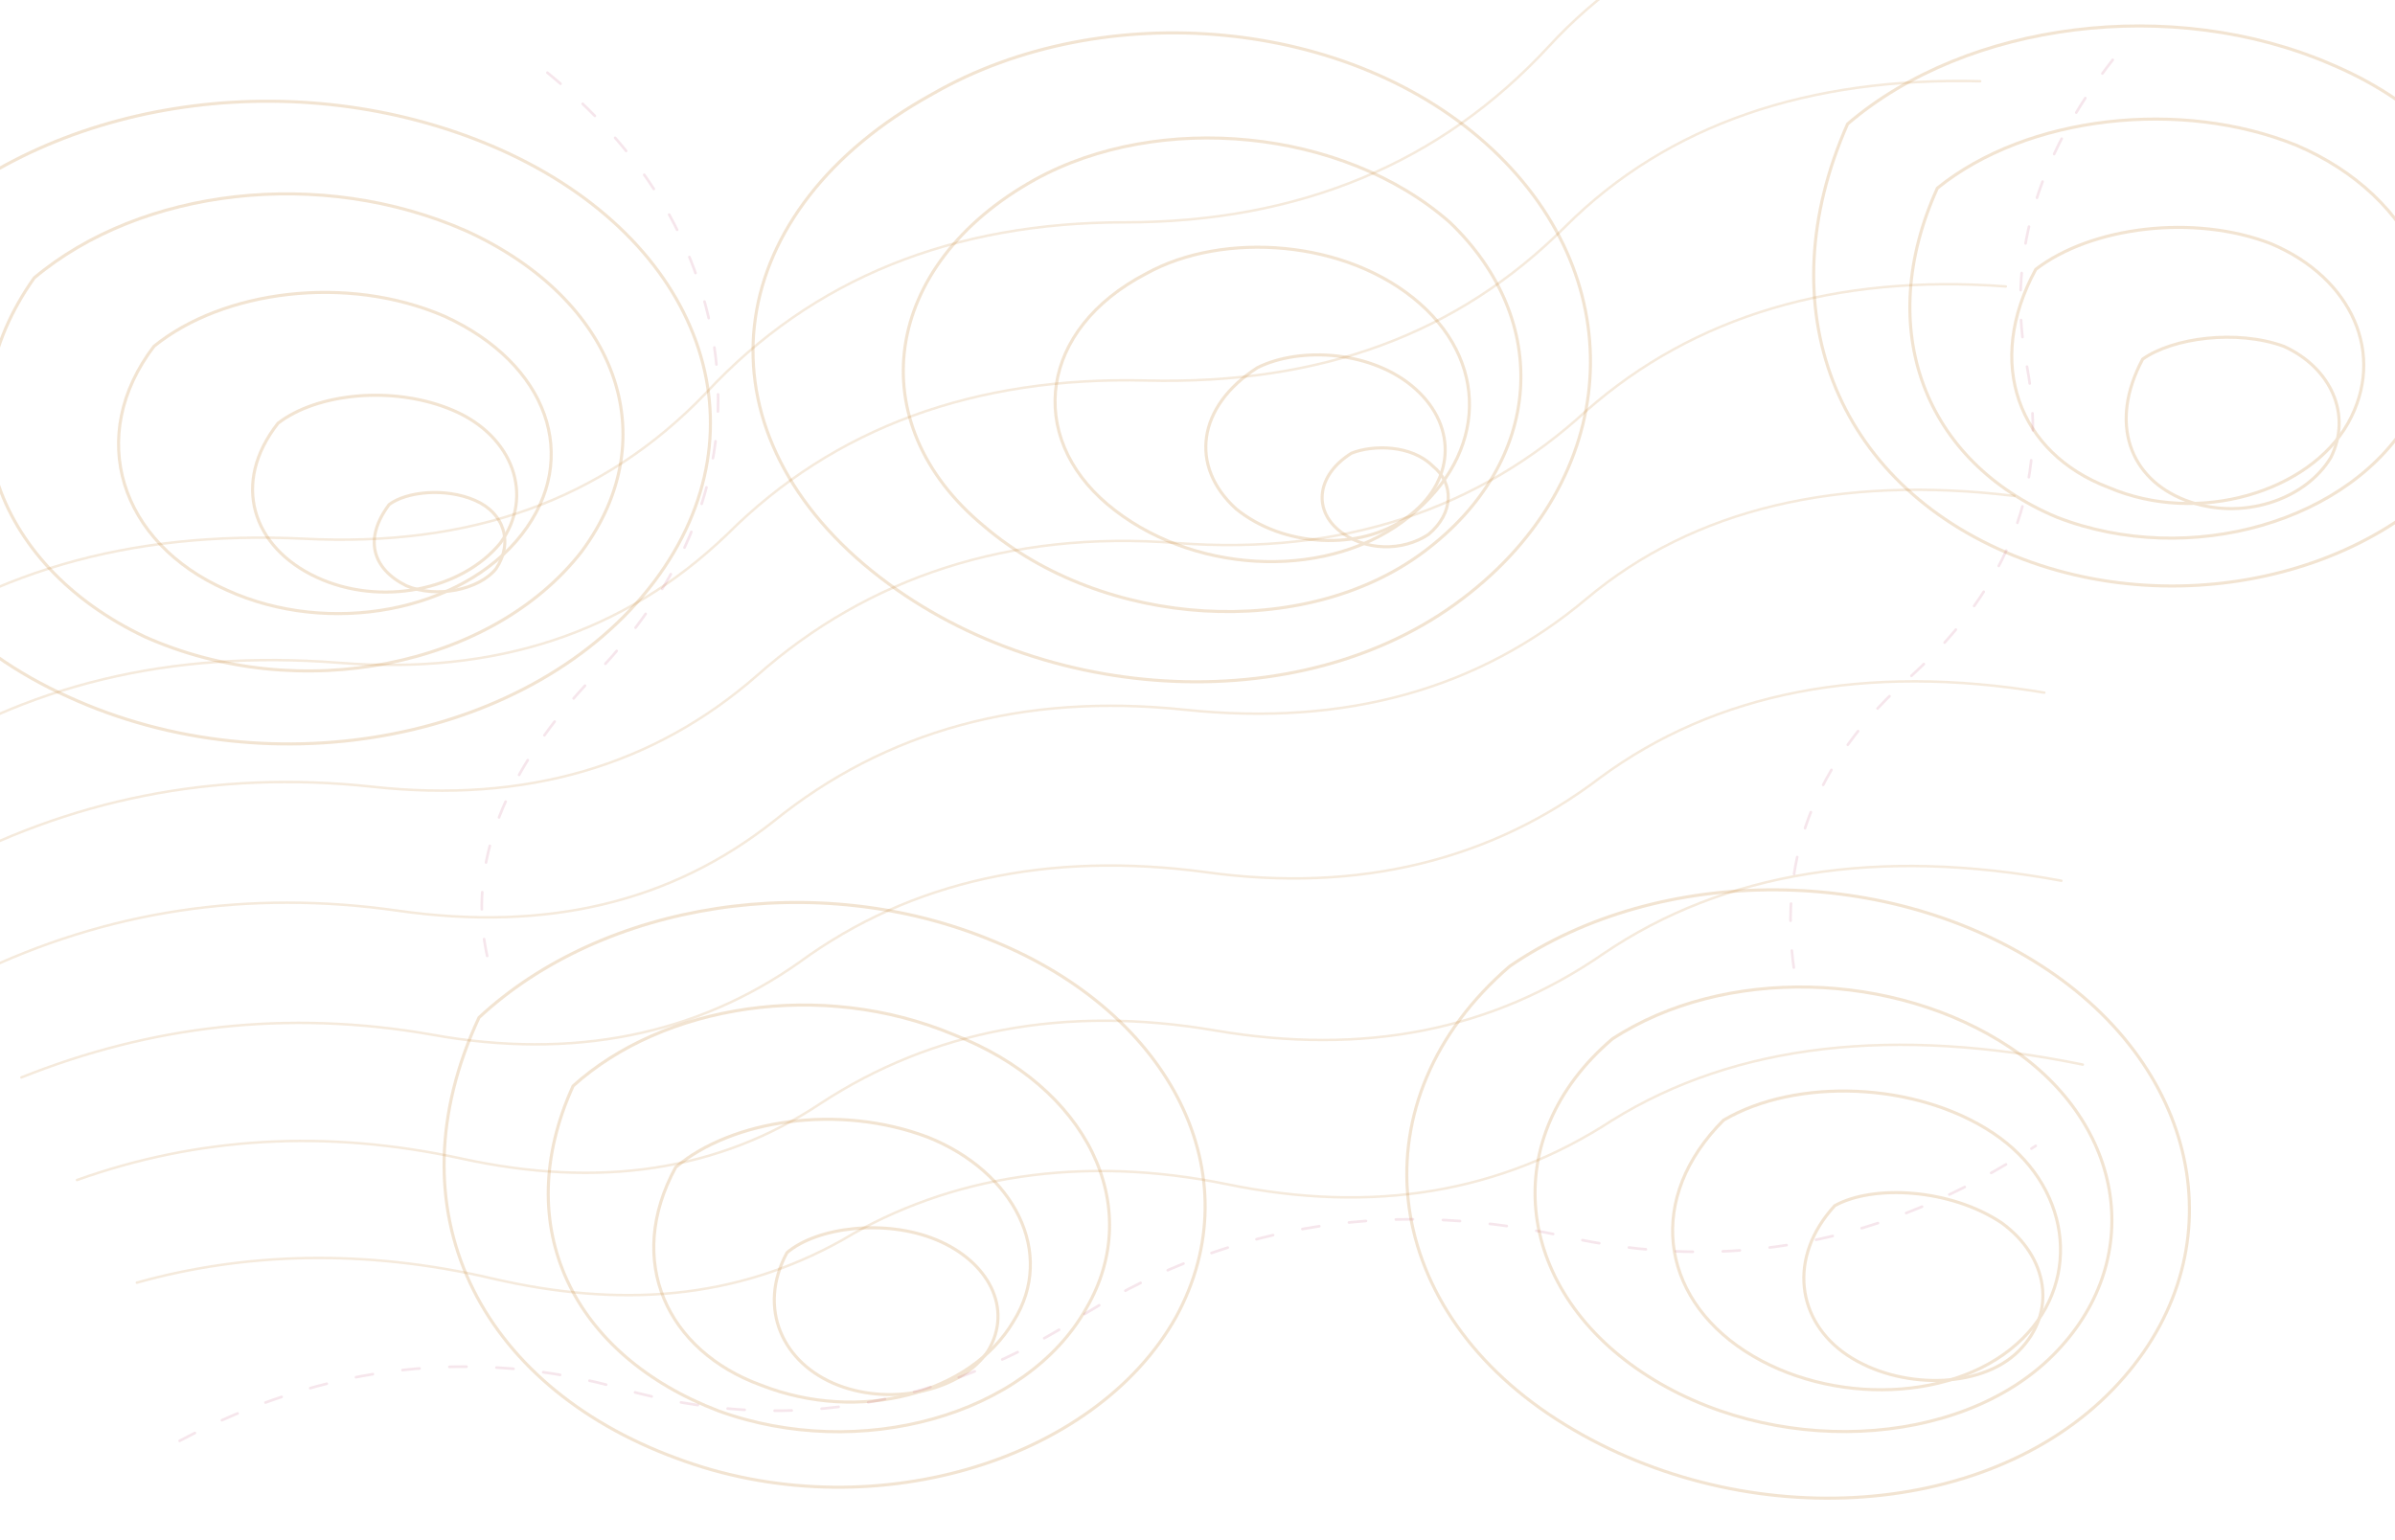
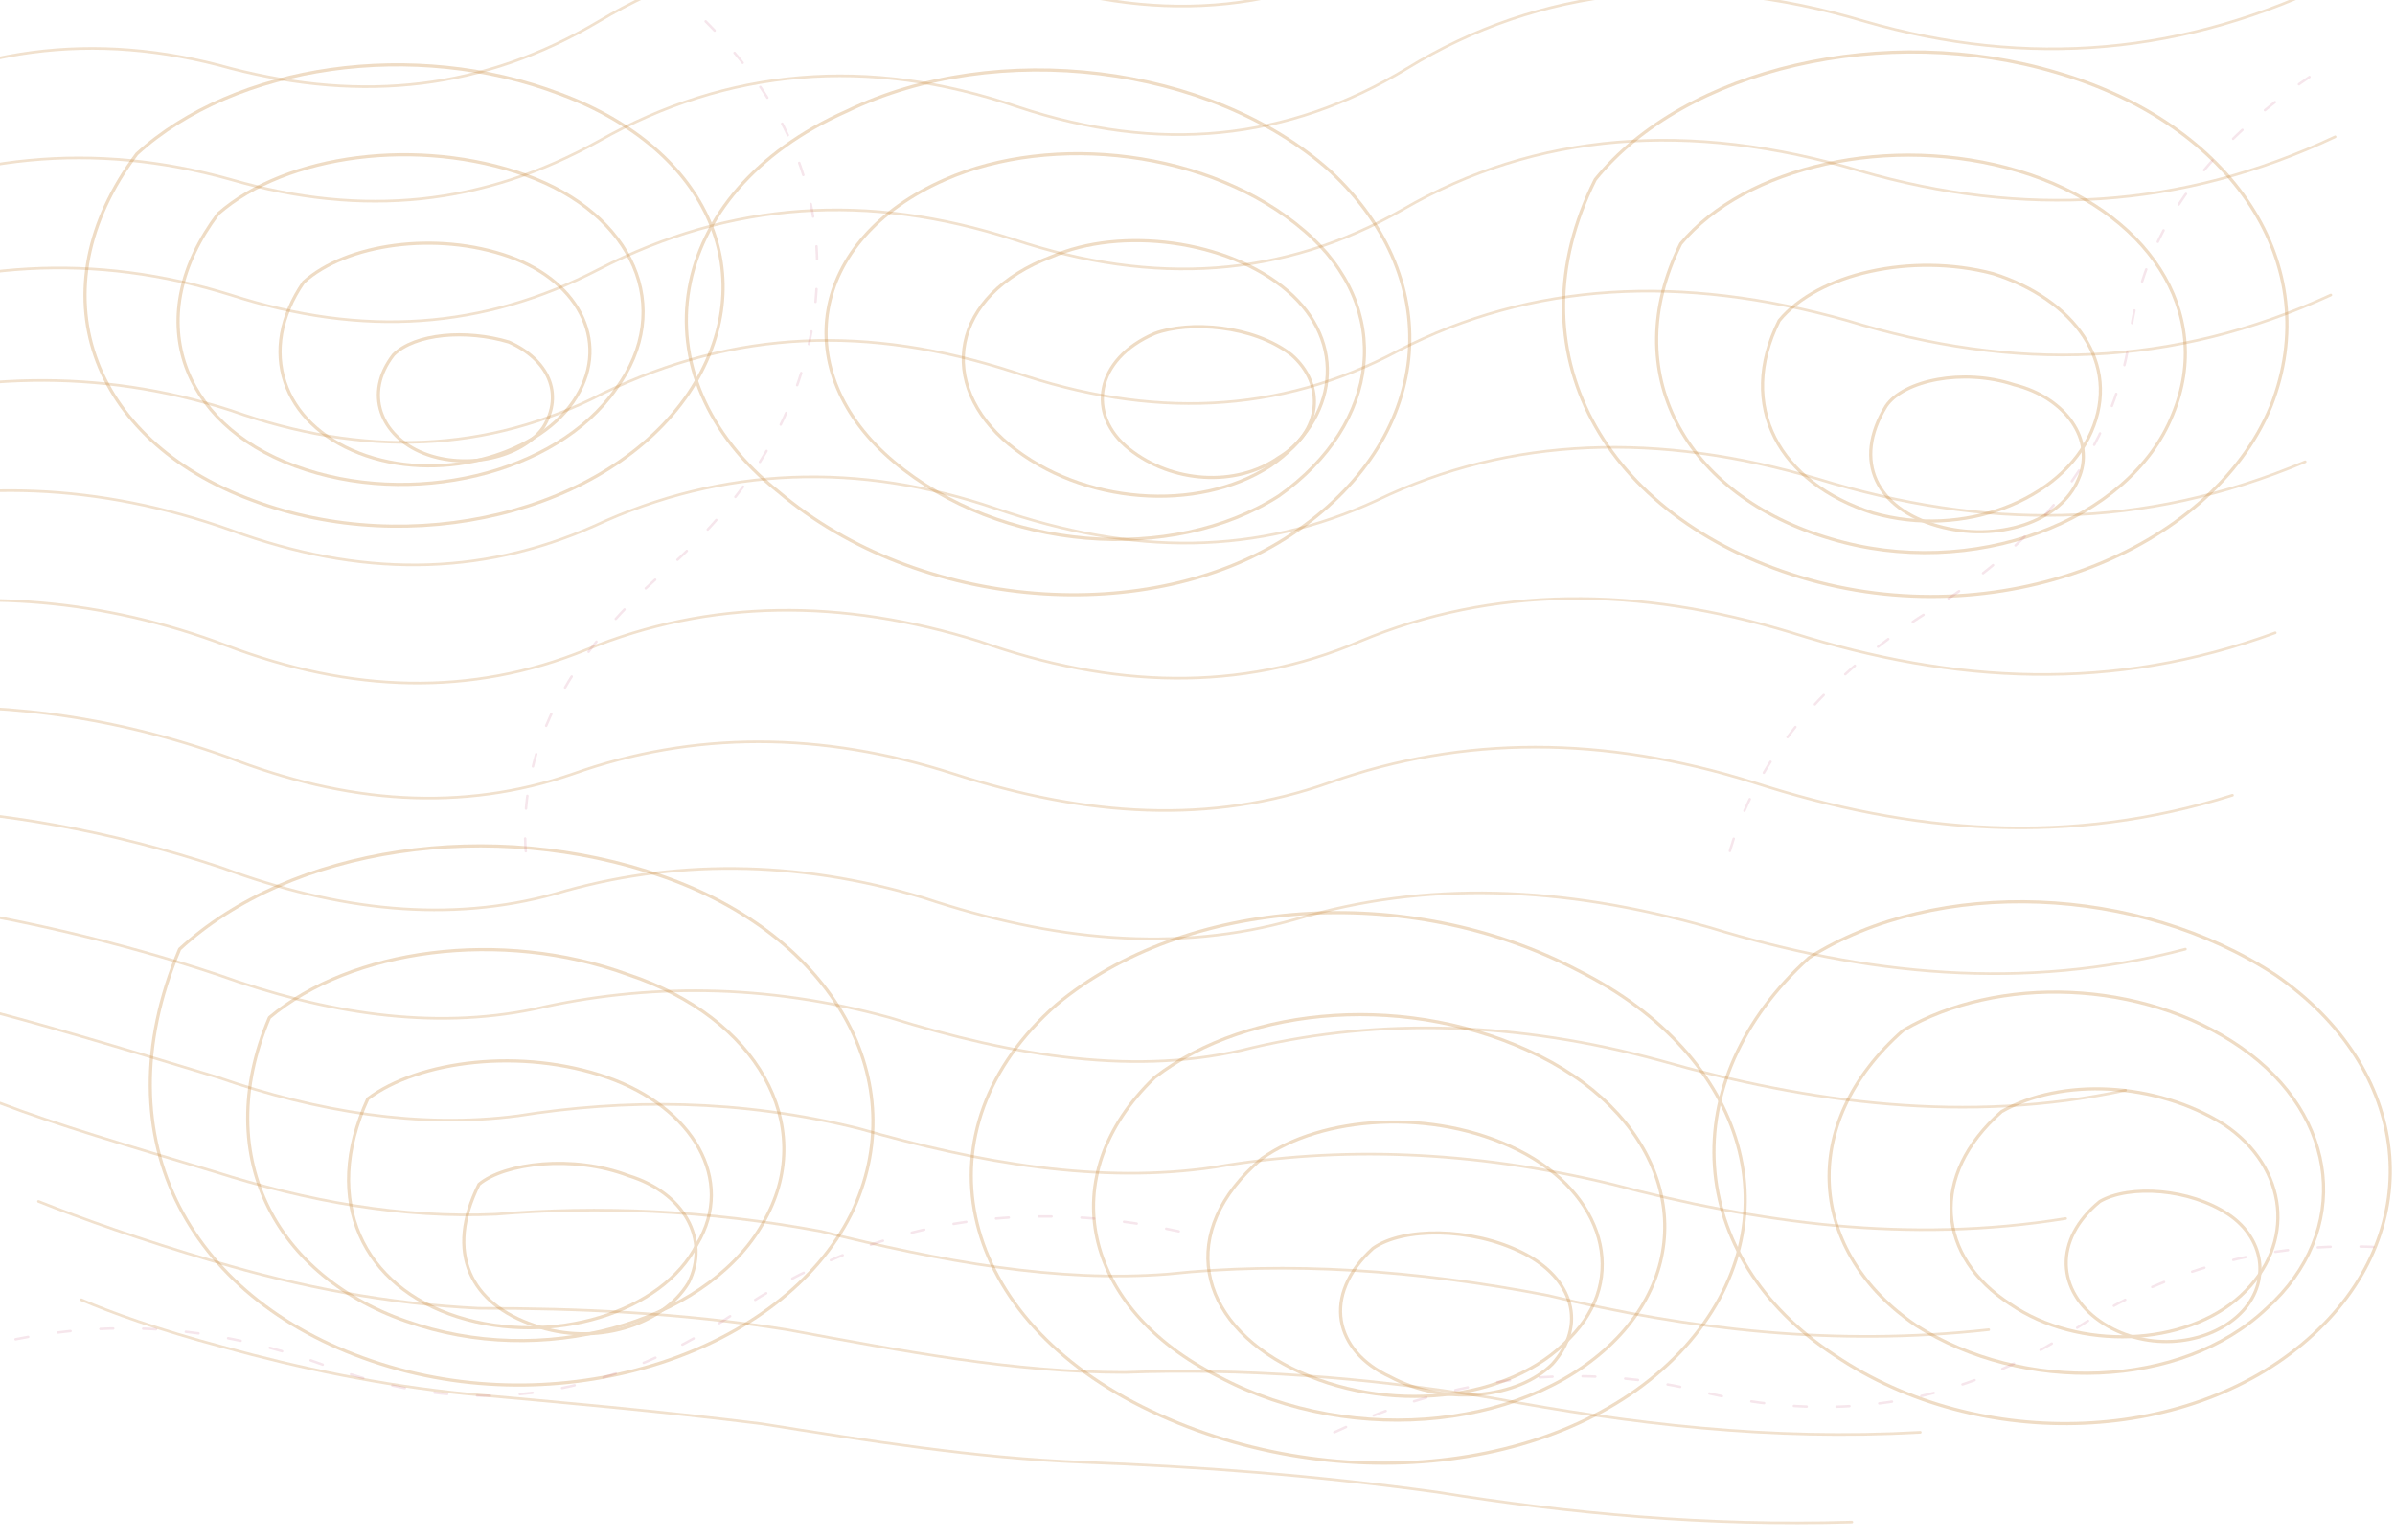
<svg xmlns="http://www.w3.org/2000/svg" width="560" height="360" viewBox="0 0 560 360" fill="none">
-   <g stroke="#C07820" stroke-width="0.72" stroke-linecap="round" stroke-linejoin="round" opacity="0.2">
-     <path d="M-18 52c34-30 90-37 135-17 47 21 63 65 36 101-28 37-89 49-137 27-49-22-64-72-34-111Z" />
-     <path d="M8 65c25-21 67-26 101-11 35 16 47 48 27 75-21 27-66 36-102 20-36-17-48-53-26-84Z" />
-     <path d="M36 81c16-13 45-17 68-7 24 11 32 33 18 51-14 18-45 24-69 13-25-11-33-36-17-57Z" />
-     <path d="M65 99c9-7 27-9 41-3 14 6 19 20 11 31-9 11-28 15-43 8-15-7-20-22-9-36Z" />
-     <path d="M91 118c4-3 13-4 20-1 7 3 9 10 5 16-4 5-14 7-21 4-8-4-10-11-4-19Z" />
-     <path d="M218 22c40-23 98-18 131 13 33 31 30 77-7 105-38 29-101 25-140-8-40-34-33-83 16-110Z" />
-     <path d="M242 42c29-16 72-12 97 10 24 23 22 56-6 77-28 21-75 18-103-6-29-24-24-61 12-81Z" />
-     <path d="M268 64c18-10 47-8 64 7 17 15 15 37-4 51-19 14-50 12-69-4-19-16-16-41 9-54Z" />
-     <path d="M294 86c10-5 27-4 37 5 10 9 9 22-2 30-11 8-29 7-40-2-11-10-9-24 5-33Z" />
-     <path d="M316 106c5-2 14-2 19 3 5 4 5 11-1 16-6 4-15 4-21-1-6-5-5-13 3-18Z" />
-     <path d="M432 29c28-24 76-30 113-14 38 16 54 52 37 84-18 33-69 48-111 31-42-17-58-58-39-101Z" />
-     <path d="M453 44c21-17 57-21 84-10 28 12 40 39 27 63-14 25-52 36-83 24-31-13-43-44-28-77Z" />
-     <path d="M476 63c13-10 37-13 55-6 19 8 27 26 18 42-9 16-35 24-56 15-21-8-29-29-17-51Z" />
-     <path d="M501 84c7-5 22-7 33-3 11 5 16 16 11 26-6 10-21 15-34 10-13-5-18-18-10-33Z" />
-     <path d="M112 238c29-27 79-35 120-18 42 17 61 55 43 88-19 34-72 50-117 33-46-17-67-58-46-103Z" />
-     <path d="M134 254c21-19 58-25 89-12 31 12 45 40 31 64-14 25-53 36-86 24-34-13-49-43-34-76Z" />
-     <path d="M158 273c13-11 38-15 59-7 20 8 30 27 20 43-10 17-36 24-59 15-22-8-32-29-20-51Z" />
-     <path d="M184 293c7-6 23-8 35-3 12 5 18 16 12 26-6 9-22 13-35 8-13-5-19-18-12-31Z" />
-     <path d="M353 226c35-24 89-24 126 1 37 25 44 68 15 98-30 31-88 34-130 7-42-27-47-75-11-106Z" />
-     <path d="M377 243c26-17 66-16 93 2 27 18 32 50 10 72-22 22-66 24-96 4-30-20-34-55-7-78Z" />
-     <path d="M403 262c17-10 45-9 63 3 18 12 21 34 7 48-15 15-45 16-65 3-20-13-23-36-5-54Z" />
-     <path d="M429 282c9-5 27-4 39 4 11 8 13 21 4 30-9 9-28 9-40 1-12-8-14-23-3-35Z" />
+   <g stroke="#C07820" stroke-width="0.62" stroke-linecap="round" stroke-linejoin="round" opacity="0.22">
+     <path d="M-36 28c28-17 58-21 90-12 31 8 59 5 86-11 30-18 63-21 99-10 33 11 64 8 92-10 30-20 66-25 107-13 38 11 74 7 110-12" />
+     <path d="M-39 51c30-15 61-18 93-9 31 9 59 6 86-9 30-17 63-20 98-8 33 11 63 8 91-9 31-19 67-23 107-11 38 11 75 8 111-10" />
+     <path d="M-40 74c31-13 62-15 94-5 31 10 59 8 86-6 31-16 63-18 97-7 33 11 63 9 91-7 31-18 67-21 107-9 38 11 75 9 111-8" />
+     <path d="M-39 97c31-10 62-11 93-1 31 11 60 10 87-4 31-15 62-16 96-5 32 11 62 10 90-5 31-16 66-18 105-7 39 12 76 11 113-6" />
+     <path d="M-36 120c29-8 59-7 90 4 30 11 58 11 85-1 30-14 62-15 94-4 32 11 61 11 89-2 31-15 66-16 103-5 39 12 76 12 114-4" />
+     <path d="M-32 143c27-5 56-3 85 8 29 11 57 12 84 1 29-12 60-12 92-2 31 11 61 12 89 0 31-13 65-13 101-2 38 12 75 14 113 0" />
+     <path d="M-27 166c25-2 52 1 80 11 28 11 55 13 81 4 28-10 58-10 89 0 31 10 60 12 88 2 31-11 64-11 99 0 37 12 74 15 112 3" />
+     <path d="M-22 189c22 1 47 5 74 14 27 10 53 13 78 6 27-8 56-8 86 1 30 10 59 13 87 5 30-9 62-8 97 2 36 11 73 15 111 5" />
+     <path d="M-15 212c19 3 42 8 66 16 25 9 50 13 74 8 26-6 54-6 83 2 29 9 58 14 85 7 30-7 62-6 95 3 35 10 72 15 109 7" />
+     <path d="M-8 235c16 4 36 10 59 17 23 8 47 12 70 9 25-4 52-4 80 3 28 8 56 13 83 9 29-5 60-4 93 4 34 9 69 14 106 8" />
+     <path d="M0 258c13 5 30 10 50 16 22 7 44 11 66 10 24-2 49-1 76 4 28 7 55 12 81 10 28-3 58-1 89 5 33 8 67 12 103 8" />
+     <path d="M9 281c10 4 24 9 41 14 20 6 41 10 62 11 23 0 47 1 72 5 27 5 53 10 79 10 27-1 56 1 86 6 32 6 65 10 100 8" />
+     <path d="M19 304c7 3 18 7 33 11 18 5 37 9 57 11 22 2 45 4 69 7 25 4 50 8 75 9 27 1 54 3 83 7 31 5 63 8 97 7" />
  </g>
-   <g stroke="#C07820" stroke-width="0.58" stroke-linecap="round" stroke-linejoin="round" opacity="0.16">
-     <path d="M-32 156c28-22 62-32 103-30 39 2 70-9 94-34 25-27 58-40 98-40 41 0 74-14 99-41 23-25 55-38 95-38" />
-     <path d="M-24 180c30-20 64-28 103-25 37 3 67-7 91-30 25-25 58-37 98-36 41 1 73-11 98-36 24-24 57-35 97-34" />
-     <path d="M-15 204c31-17 65-24 102-20 36 4 66-5 90-26 26-23 59-34 98-31 39 3 71-8 96-31 25-22 58-32 98-29" />
-     <path d="M-6 228c31-15 64-20 99-15 35 5 64-2 88-21 26-21 58-30 96-26 38 4 69-5 94-26 25-21 59-29 100-24" />
-     <path d="M5 252c30-12 62-16 96-10 33 6 62 0 86-17 26-19 58-26 95-21 36 5 67-3 92-22 27-20 62-27 104-20" />
-     <path d="M18 276c28-10 58-12 90-5 32 7 60 3 84-13 26-17 57-23 92-17 35 6 65 0 91-18 28-19 64-25 107-17" />
-     <path d="M32 300c25-7 53-8 83-1 30 7 57 5 82-9 25-15 56-20 90-13 34 7 64 2 90-15 29-18 66-22 110-13" />
+   <g stroke="#C07820" stroke-width="0.74" stroke-linecap="round" stroke-linejoin="round" opacity="0.26">
+     <path d="M32 36c23-21 65-27 99-14 35 13 48 43 30 70-19 28-65 39-102 25-38-14-51-49-27-81Z" />
+     <path d="M51 50c16-14 47-18 72-9 25 9 35 31 21 50-14 20-48 28-75 18-27-10-36-35-18-59Z" />
+     <path d="M71 66c10-9 31-12 48-6 17 6 24 21 15 34-9 13-32 19-50 12-18-7-24-24-13-40Z" />
+     <path d="M92 83c5-5 17-6 27-3 9 4 13 12 8 20-5 7-18 10-28 6-10-4-14-14-7-23Z" />
+     <path d="M198 26c35-17 85-11 113 14 28 26 24 63-9 85-33 22-87 18-120-10-34-27-27-70 16-89Z" />
+     <path d="M221 42c25-11 62-7 84 12 21 18 18 45-6 62-25 16-65 13-90-8-25-21-20-52 12-66Z" />
+     <path d="M246 60c16-7 41-4 55 8 14 12 12 30-4 41-17 11-44 9-61-5-17-14-14-35 10-44Z" />
+     <path d="M270 78c8-3 23-2 32 5 8 7 7 18-3 24-10 7-25 6-35-2-10-8-8-21 6-27Z" />
+     <path d="M373 42c21-26 68-37 108-25 41 12 63 45 50 78-14 34-64 54-110 40-46-14-68-53-48-93Z" />
+     <path d="M393 57c15-18 49-26 79-17 30 9 46 33 36 57-10 25-47 39-80 29-34-10-50-39-35-69Z" />
+     <path d="M416 75c9-11 31-16 50-11 19 6 30 21 23 37-7 16-30 25-51 19-22-7-32-25-22-45Z" />
+     <path d="M441 95c4-6 18-9 30-5 12 3 19 13 15 22-4 10-19 15-33 11-14-4-20-15-12-28Z" />
+     <path d="M42 222c26-24 73-31 113-17 40 14 59 48 44 79-16 32-66 49-110 35-44-14-66-52-47-97Z" />
+     <path d="M63 238c19-16 54-21 84-10 30 10 44 35 32 57-12 23-49 35-81 25-33-10-49-39-35-72Z" />
+     <path d="M86 257c12-9 36-12 56-5 20 7 30 24 21 39-8 16-34 24-56 17-22-7-32-27-21-51Z" />
+     <path d="M112 277c6-5 22-7 35-2 13 4 19 15 14 25-6 10-22 15-36 10-15-5-21-17-13-33Z" />
+     <path d="M247 235c30-25 82-29 122-8 40 20 51 59 25 88-27 30-83 36-127 14-44-22-53-65-20-94Z" />
+     <path d="M270 252c22-17 60-20 90-5 30 15 38 44 19 65-20 22-62 27-94 10-32-16-39-47-15-70Z" />
+     <path d="M295 271c14-10 40-12 60-2 20 10 26 30 12 44-14 15-43 18-65 7-22-11-27-32-7-49Z" />
+     <path d="M321 292c7-5 23-5 35 1 12 6 15 17 7 26-8 8-25 10-38 3-13-6-16-19-4-30Z" />
+     <path d="M423 224c30-19 77-17 109 4 32 22 36 59 9 84-28 26-78 28-112 5-35-23-38-64-6-93Z" />
+     <path d="M445 241c22-13 56-12 79 4 23 16 26 43 6 61-20 19-57 20-82 4-25-17-28-47-3-69Z" />
+     <path d="M468 260c14-8 36-7 52 3 15 10 17 28 4 40-13 12-38 13-54 2-17-11-19-30-2-45Z" />
+     <path d="M491 281c7-4 21-3 30 3 9 6 10 17 2 24-8 7-22 8-32 1-10-7-11-19 0-28Z" />
  </g>
-   <g stroke="#A8003C" stroke-width="0.62" stroke-linecap="round" stroke-linejoin="round" stroke-dasharray="4 7" opacity="0.1">
-     <path d="M42 337c34-18 69-22 104-12 36 10 71 5 105-16 34-22 72-29 114-20 39 9 76 2 111-21" />
-     <path d="M128 17c22 18 35 39 39 64 4 27-5 53-28 77-21 22-30 44-25 66" />
-     <path d="M494 14c-18 23-25 47-20 72 5 27-4 51-27 72-23 20-32 44-27 72" />
+   <g stroke="#A8003C" stroke-width="0.58" stroke-linecap="round" stroke-linejoin="round" stroke-dasharray="3 7" opacity="0.1">
+     <path d="M-25 322c34-14 67-15 100-3 34 13 66 9 97-12 31-21 67-28 108-18" />
+     <path d="M165 5c18 18 27 38 26 61-1 25-13 48-36 68-23 20-34 42-32 66" />
+     <path d="M540 18c-25 17-39 37-42 61-4 26-20 47-47 64-27 17-43 38-48 62" />
+     <path d="M312 335c28-13 57-17 88-9 31 7 59 2 85-15 27-18 59-24 95-16" />
  </g>
</svg>
